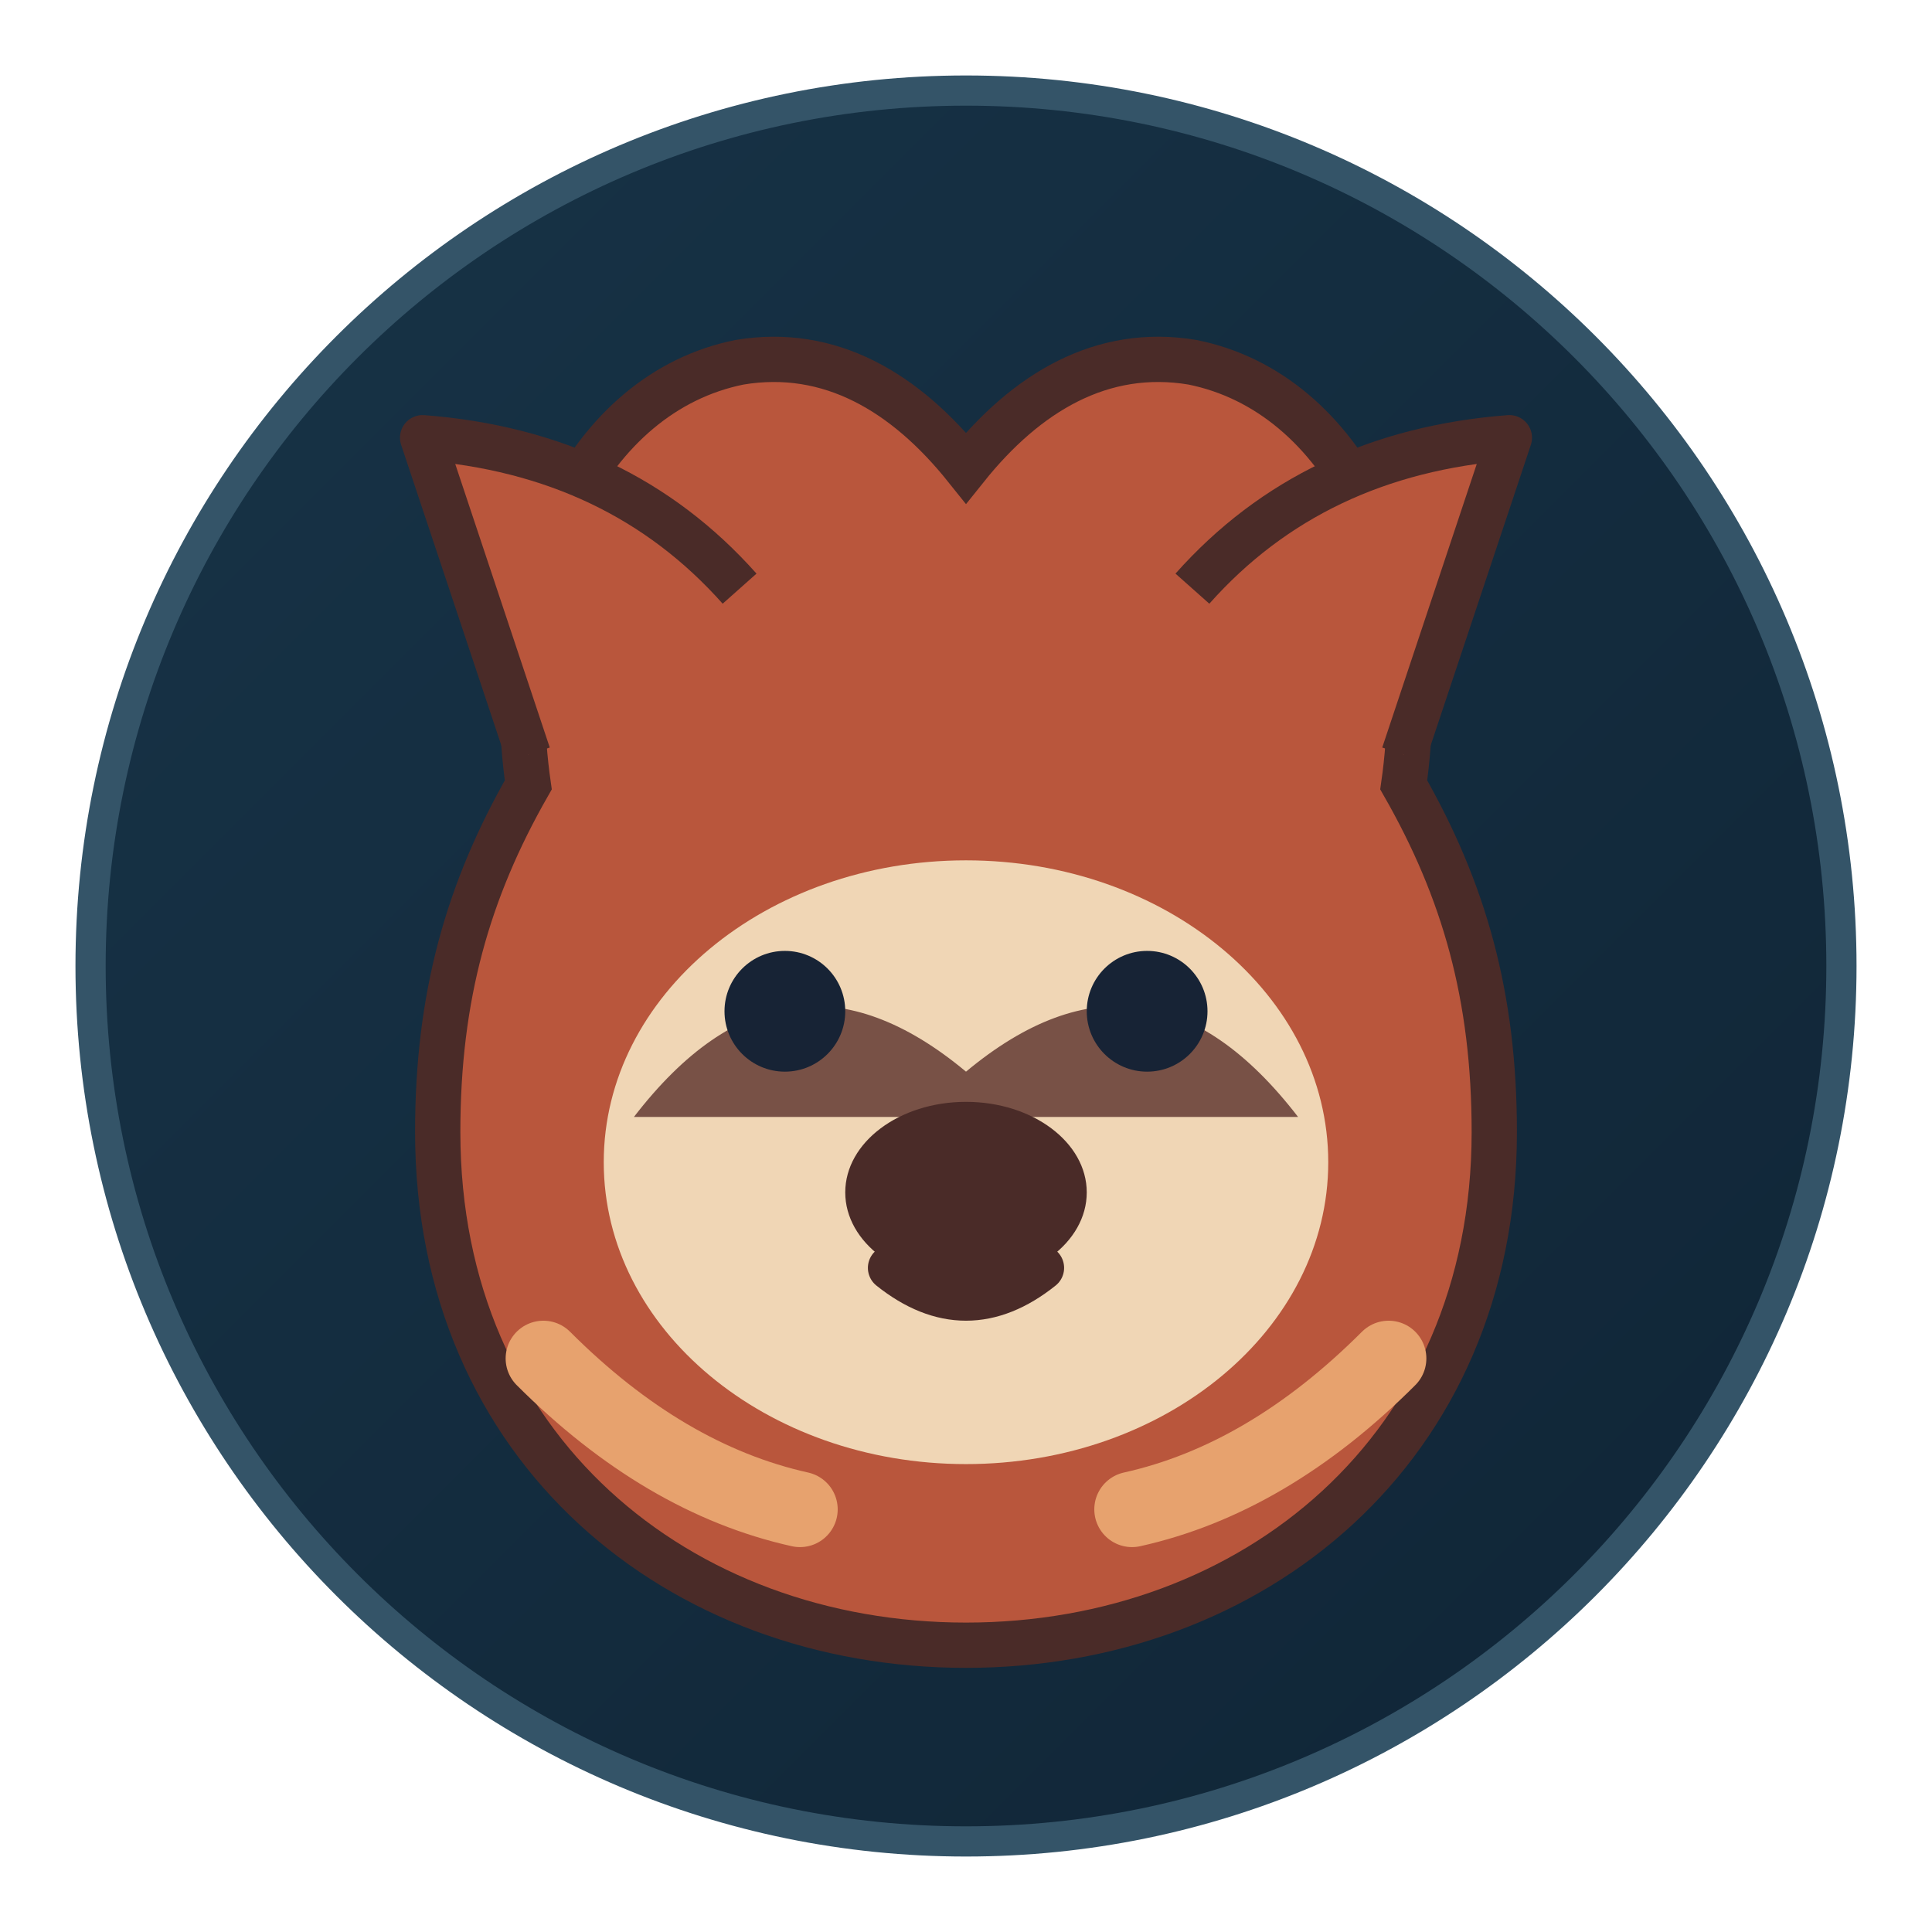
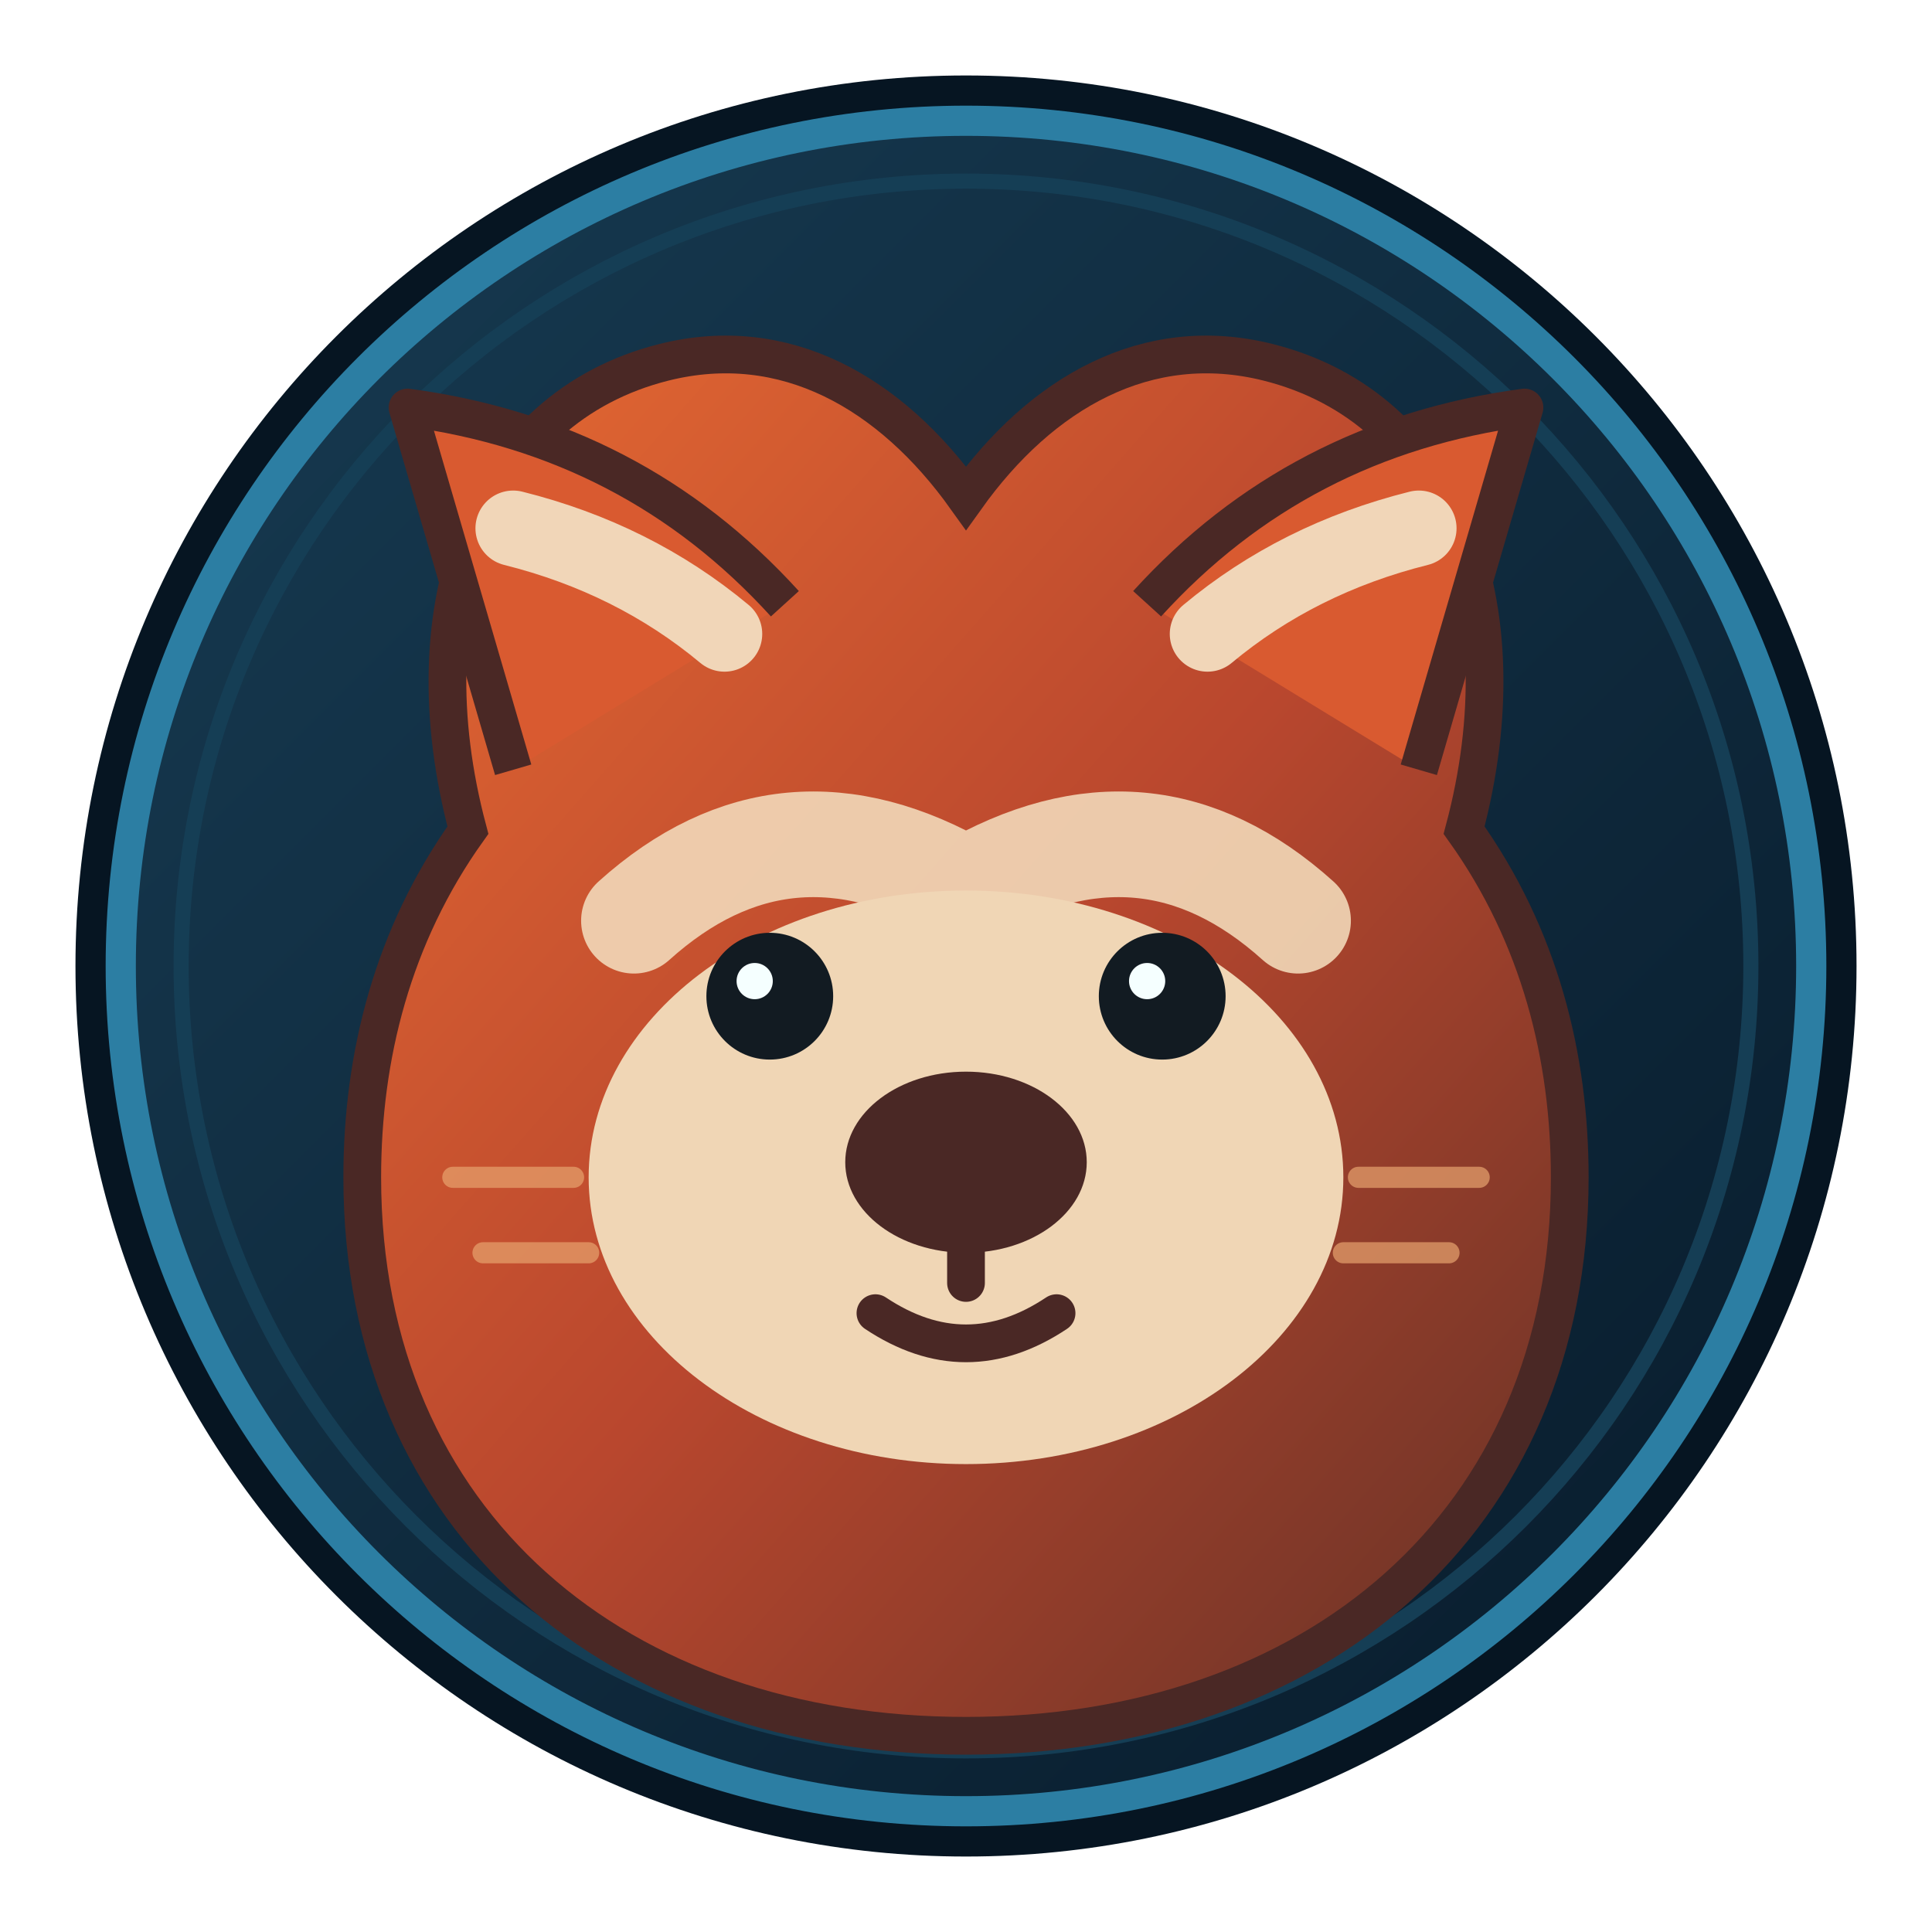
<svg xmlns="http://www.w3.org/2000/svg" width="128" height="128" viewBox="0 0 128 128">
  <defs>
    <linearGradient id="bg" x1="0" y1="0" x2="1" y2="1">
-       <stop offset="0" stop-color="#173347" />
-       <stop offset="1" stop-color="#102536" />
+       <stop stop-color="#173B52" />
+       <stop offset="1" stop-color="#081B2B" />
+     </linearGradient>
+     <linearGradient id="fur" x1="0" y1="0" x2="1" y2="1">
+       <stop stop-color="#E66A32" />
+       <stop offset=".5" stop-color="#B9472E" />
+       <stop offset="1" stop-color="#633126" />
    </linearGradient>
  </defs>
-   <circle cx="64" cy="64" r="58" fill="url(#bg)" stroke="#345468" stroke-width="2" />
-   <path d="M35 52c-2-14 4-26 14-28 6-1 11 2 15 7 4-5 9-8 15-7 10 2 16 14 14 28 4 7 6 14 6 23 0 21-16 34-35 34S29 96 29 75c0-9 2-16 6-23Z" fill="#B9563C" stroke="#4A2B28" stroke-width="3" />
-   <path d="M35 50 28 29q13 1 21 10M93 50l7-21q-13 1-21 10" fill="#B9563C" stroke="#4A2B28" stroke-width="3" stroke-linejoin="round" />
-   <ellipse cx="64" cy="77" rx="24" ry="20" fill="#F0D6B5" />
-   <path d="M42 74q10-13 22-3 12-10 22 3" fill="#5A2F2A" opacity=".8" />
-   <circle cx="52" cy="67" r="4" fill="#172335" />
-   <circle cx="76" cy="67" r="4" fill="#172335" />
-   <ellipse cx="64" cy="79" rx="8" ry="6" fill="#4A2B28" />
-   <path d="M59 84q5 4 10 0" fill="none" stroke="#4A2B28" stroke-width="3" stroke-linecap="round" />
-   <path d="M36 90q8 8 17 10M92 90q-8 8-17 10" fill="none" stroke="#E7A26E" stroke-width="5" stroke-linecap="round" />
+   <circle cx="64" cy="64" r="59" fill="#061522" />
+   <circle cx="64" cy="64" r="56" fill="url(#bg)" stroke="#2C7EA3" stroke-width="2" />
+   <circle cx="64" cy="64" r="52" fill="none" stroke="#153E55" stroke-width="1" />
+   <path d="M31 55c-4-15 1-28 13-31 8-2 15 2 20 9 5-7 12-11 20-9 12 3 17 16 13 31 5 7 7 15 7 23 0 23-17 37-40 37S24 101 24 78c0-8 2-16 7-23Z" fill="url(#fur)" stroke="#4A2825" stroke-width="2.5" />
+   <path d="M34 51 27 27q15 2 25 13M94 51l7-24q-15 2-25 13" fill="#D95A30" stroke="#4A2825" stroke-width="2.5" stroke-linejoin="round" />
+   <path d="M34 35q8 2 14 7M94 35q-8 2-14 7" fill="none" stroke="#F1D6B8" stroke-width="5" stroke-linecap="round" />
+   <path d="M42 61q10-9 22-2 12-7 22 2" fill="none" stroke="#F2D8B8" stroke-width="7" stroke-linecap="round" opacity=".9" />
+   <ellipse cx="64" cy="78" rx="25" ry="19" fill="#F0D6B5" />
+   <circle cx="51" cy="66" r="4.2" fill="#121B22" />
+   <circle cx="77" cy="66" r="4.2" fill="#121B22" />
+   <circle cx="50" cy="65" r="1.2" fill="#F5FFFF" />
+   <circle cx="76" cy="65" r="1.2" fill="#F5FFFF" />
+   <ellipse cx="64" cy="77" rx="8" ry="6" fill="#4A2825" />
+   <path d="M64 82v3M58 87q6 4 12 0" fill="none" stroke="#4A2825" stroke-width="2.5" stroke-linecap="round" />
+   <path d="M38 78h-8M39 83h-7M90 78h8M89 83h7" stroke="#E7A26E" stroke-width="1.4" stroke-linecap="round" opacity=".7" />
</svg>
